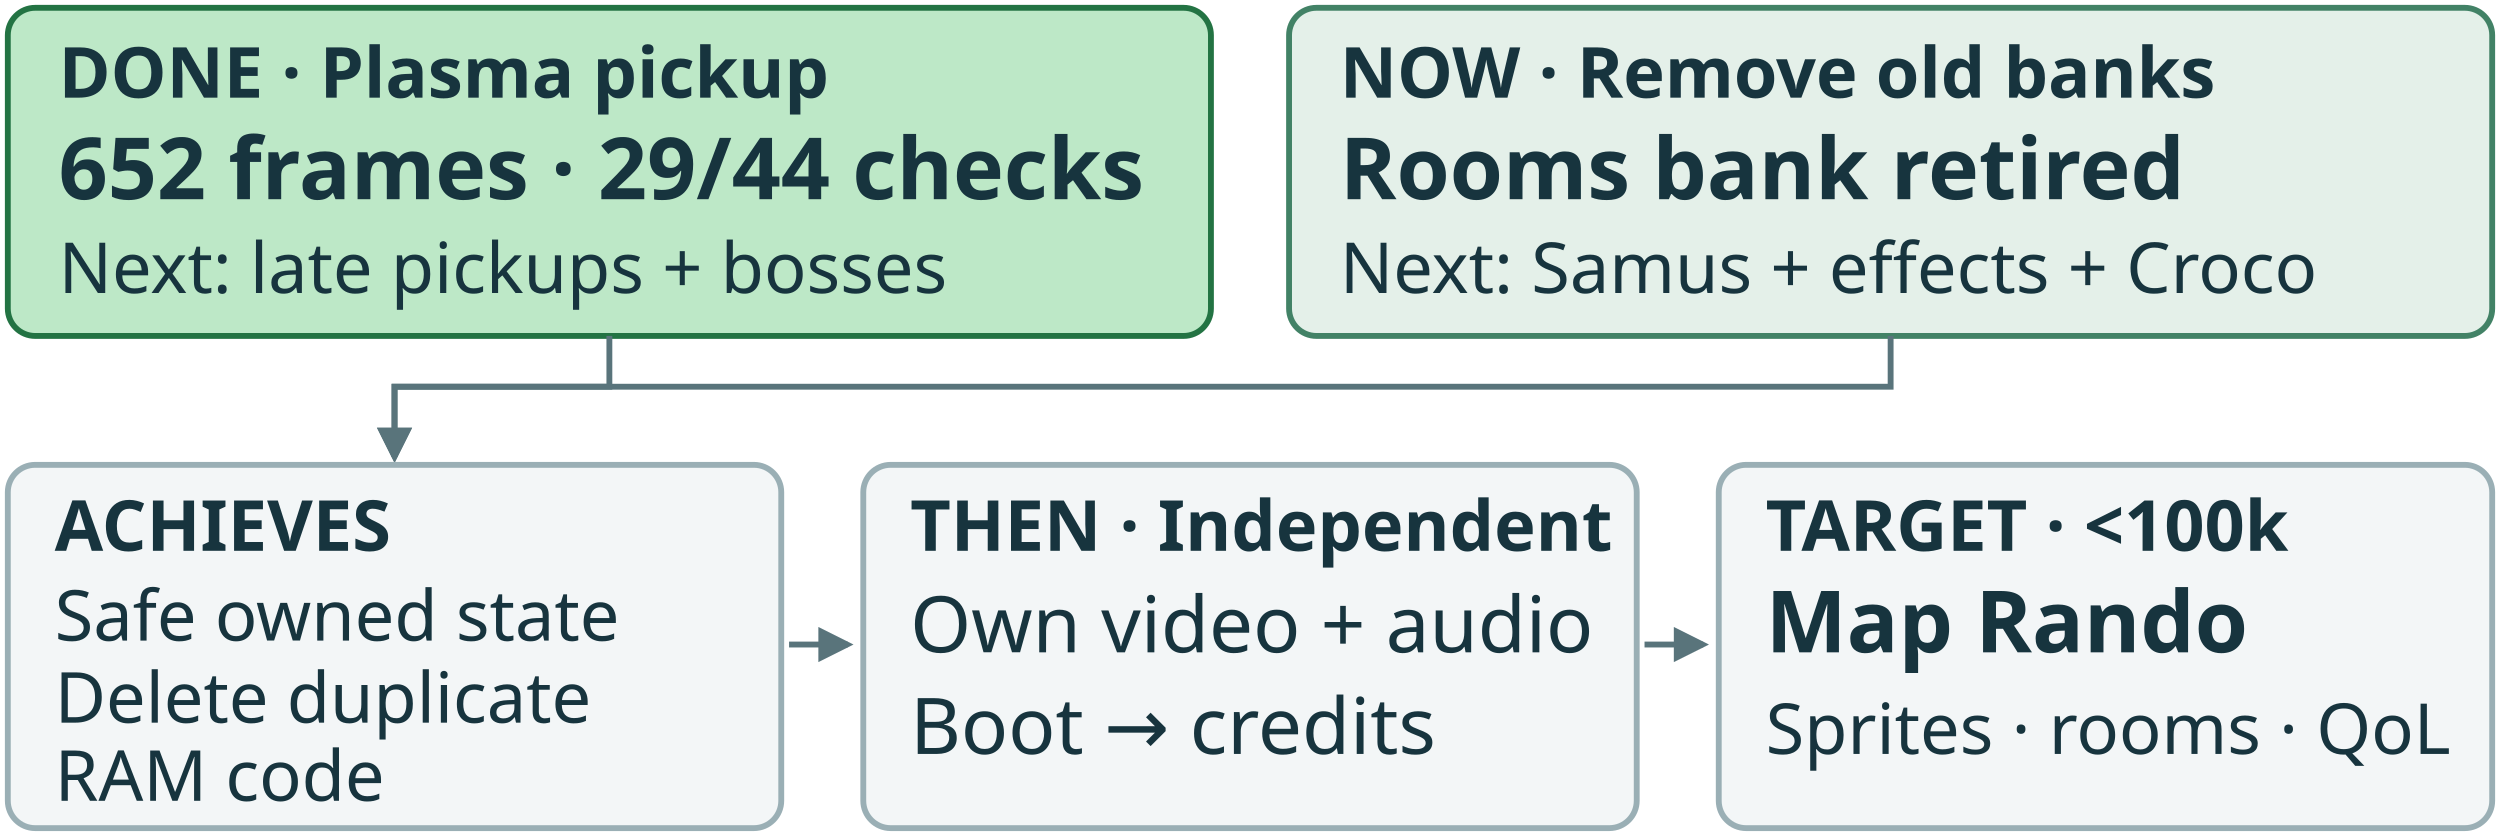
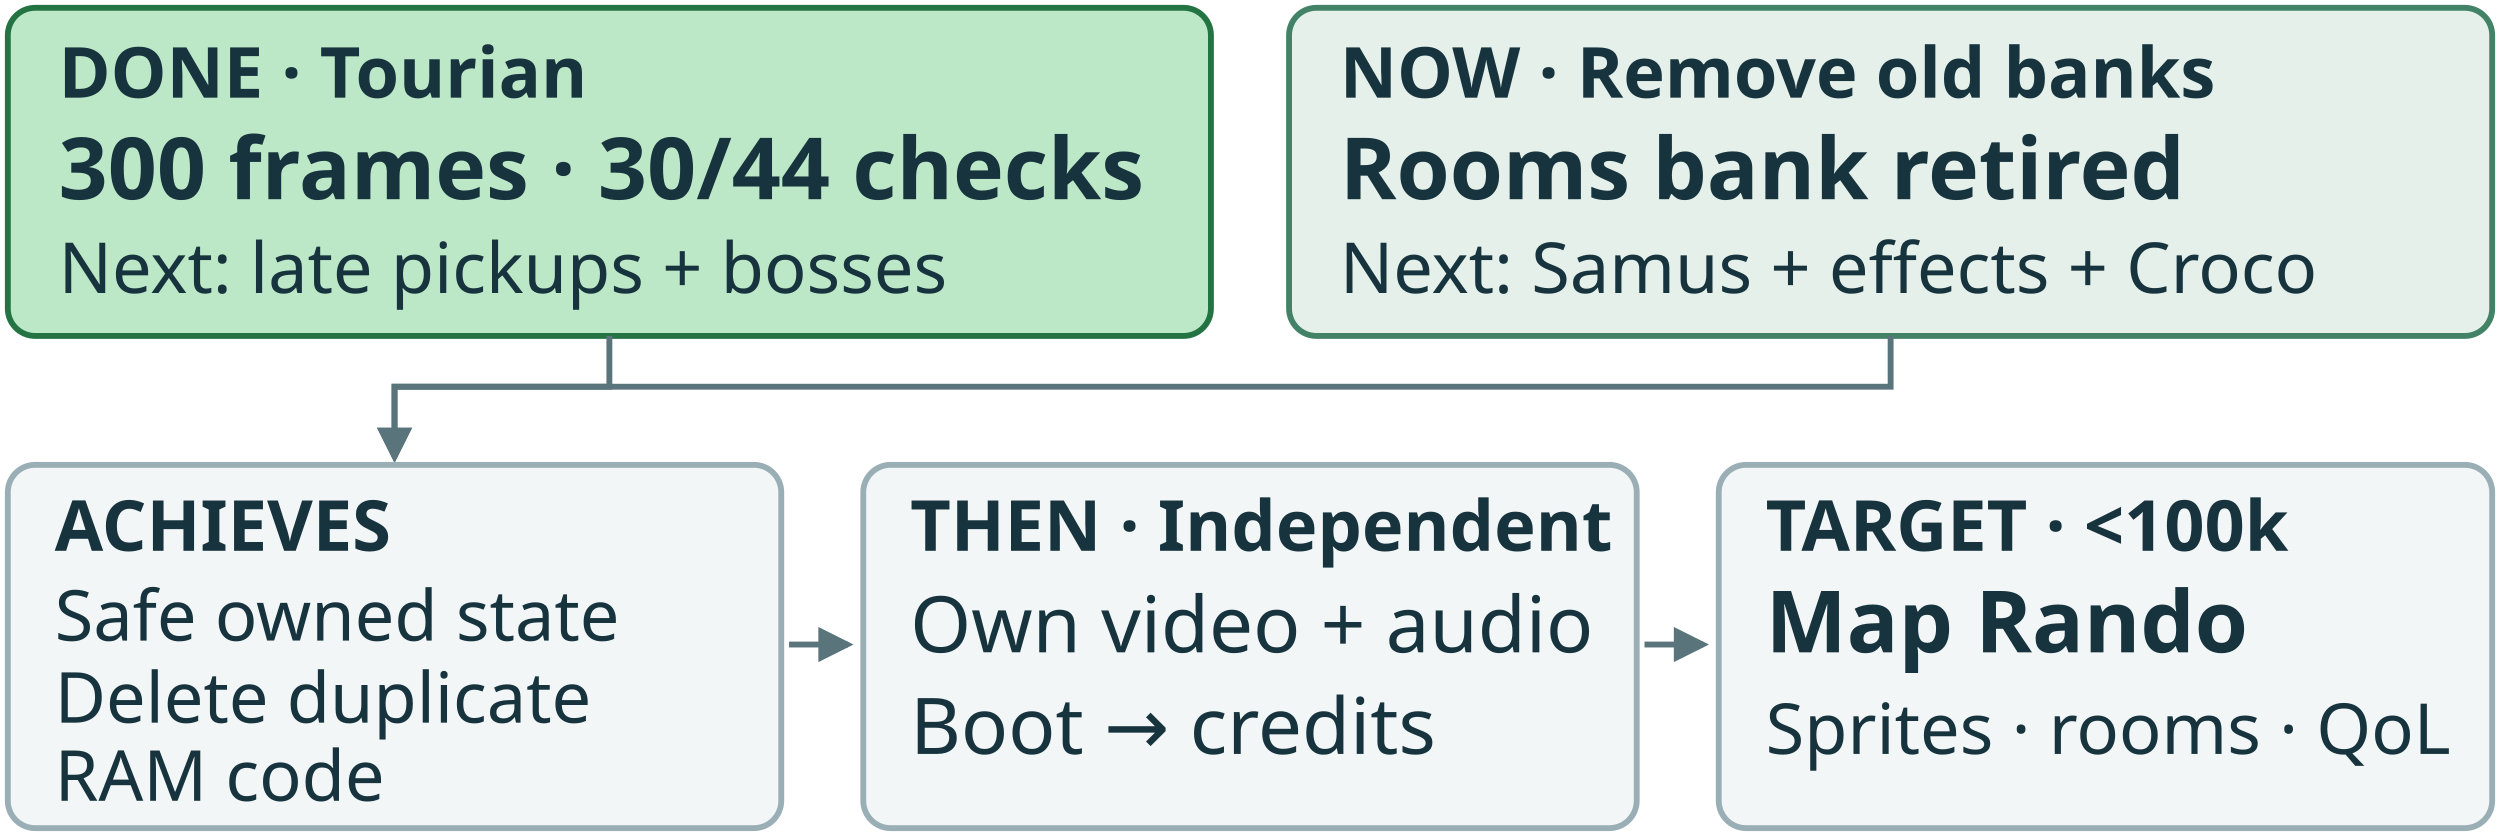
<svg xmlns="http://www.w3.org/2000/svg" width="640" height="214" viewBox="0 0 640 214" role="img" aria-labelledby="title description">
  <defs>
    <marker id="arrow" markerWidth="6" markerHeight="6" refX="5" refY="3" orient="auto">
      <path d="M0 0L6 3L0 6" fill="#59747b" />
    </marker>
  </defs>
  <style>text{font-family:system-ui,Segoe UI,sans-serif;fill:#17343e} .tag{font-size:18px;font-weight:650}.name{font-size:22px;font-weight:650}.note{font-size:20px}.small{font-size:18px}.now{fill:#e4f0e9;stroke:#428266}.done{fill:#bde8c7;stroke:#237343}.later{fill:#f3f6f7;stroke:#9aafb5}rect{stroke-width:1.5}path.link{fill:none;stroke:#59747b;stroke-width:1.5;marker-end:url(#arrow)}</style>
  <g aria-label="Done: room-seed replay; next: late coverage">
    <rect class="done" x="2" y="2" width="308" height="84" rx="7" />
-     <text x="15" y="25" class="tag">DONE · Plasma pickup</text>
-     <text x="15" y="51" class="name">652 frames · 29/44 checks</text>
+     <text x="15" y="25" class="tag">DONE · Tourian</text>
+     <text x="15" y="51" class="name">300 frames · 30/44 checks</text>
    <text x="15" y="75" class="small">Next: late pickups + bosses</text>
  </g>
  <g aria-label="Now: three parallel bank retirement lanes">
    <rect class="now" x="330" y="2" width="308" height="84" rx="7" />
    <text x="343" y="25" class="tag">NOW · Remove old banks</text>
    <text x="343" y="51" class="name">Rooms bank retired</text>
    <text x="343" y="75" class="small">Next: Samus + effects + Croco</text>
  </g>
  <path class="link" d="M156 86V99H101V117" />
  <path class="link" d="M484 86V99H101V117" />
  <g aria-label="Achieves: safe owned state with duplicate RAM code deleted">
    <rect class="later" x="2" y="119" width="198" height="93" rx="7" />
    <text x="14" y="141" class="tag">ACHIEVES</text>
    <text x="14" y="164" class="small">Safe owned state</text>
    <text x="14" y="185" class="small">Delete duplicate</text>
    <text x="14" y="205" class="small">RAM code</text>
  </g>
  <path class="link" d="M202 165H217" />
  <g aria-label="Then: independent engine">
    <rect class="later" x="221" y="119" width="198" height="93" rx="7" />
    <text x="233" y="141" class="tag">THEN · Independent</text>
    <text x="233" y="167" class="note">Own video + audio</text>
    <text x="233" y="193" class="note">Boot → credits</text>
  </g>
  <path class="link" d="M421 165H436" />
  <g aria-label="Target: Map Rando engine">
    <rect class="later" x="440" y="119" width="198" height="93" rx="7" />
    <text x="452" y="141" class="tag">TARGET · &lt;100k</text>
    <text x="452" y="167" class="name">Map Rando</text>
    <text x="452" y="193" class="small">Sprites · rooms · QoL</text>
  </g>
</svg>
